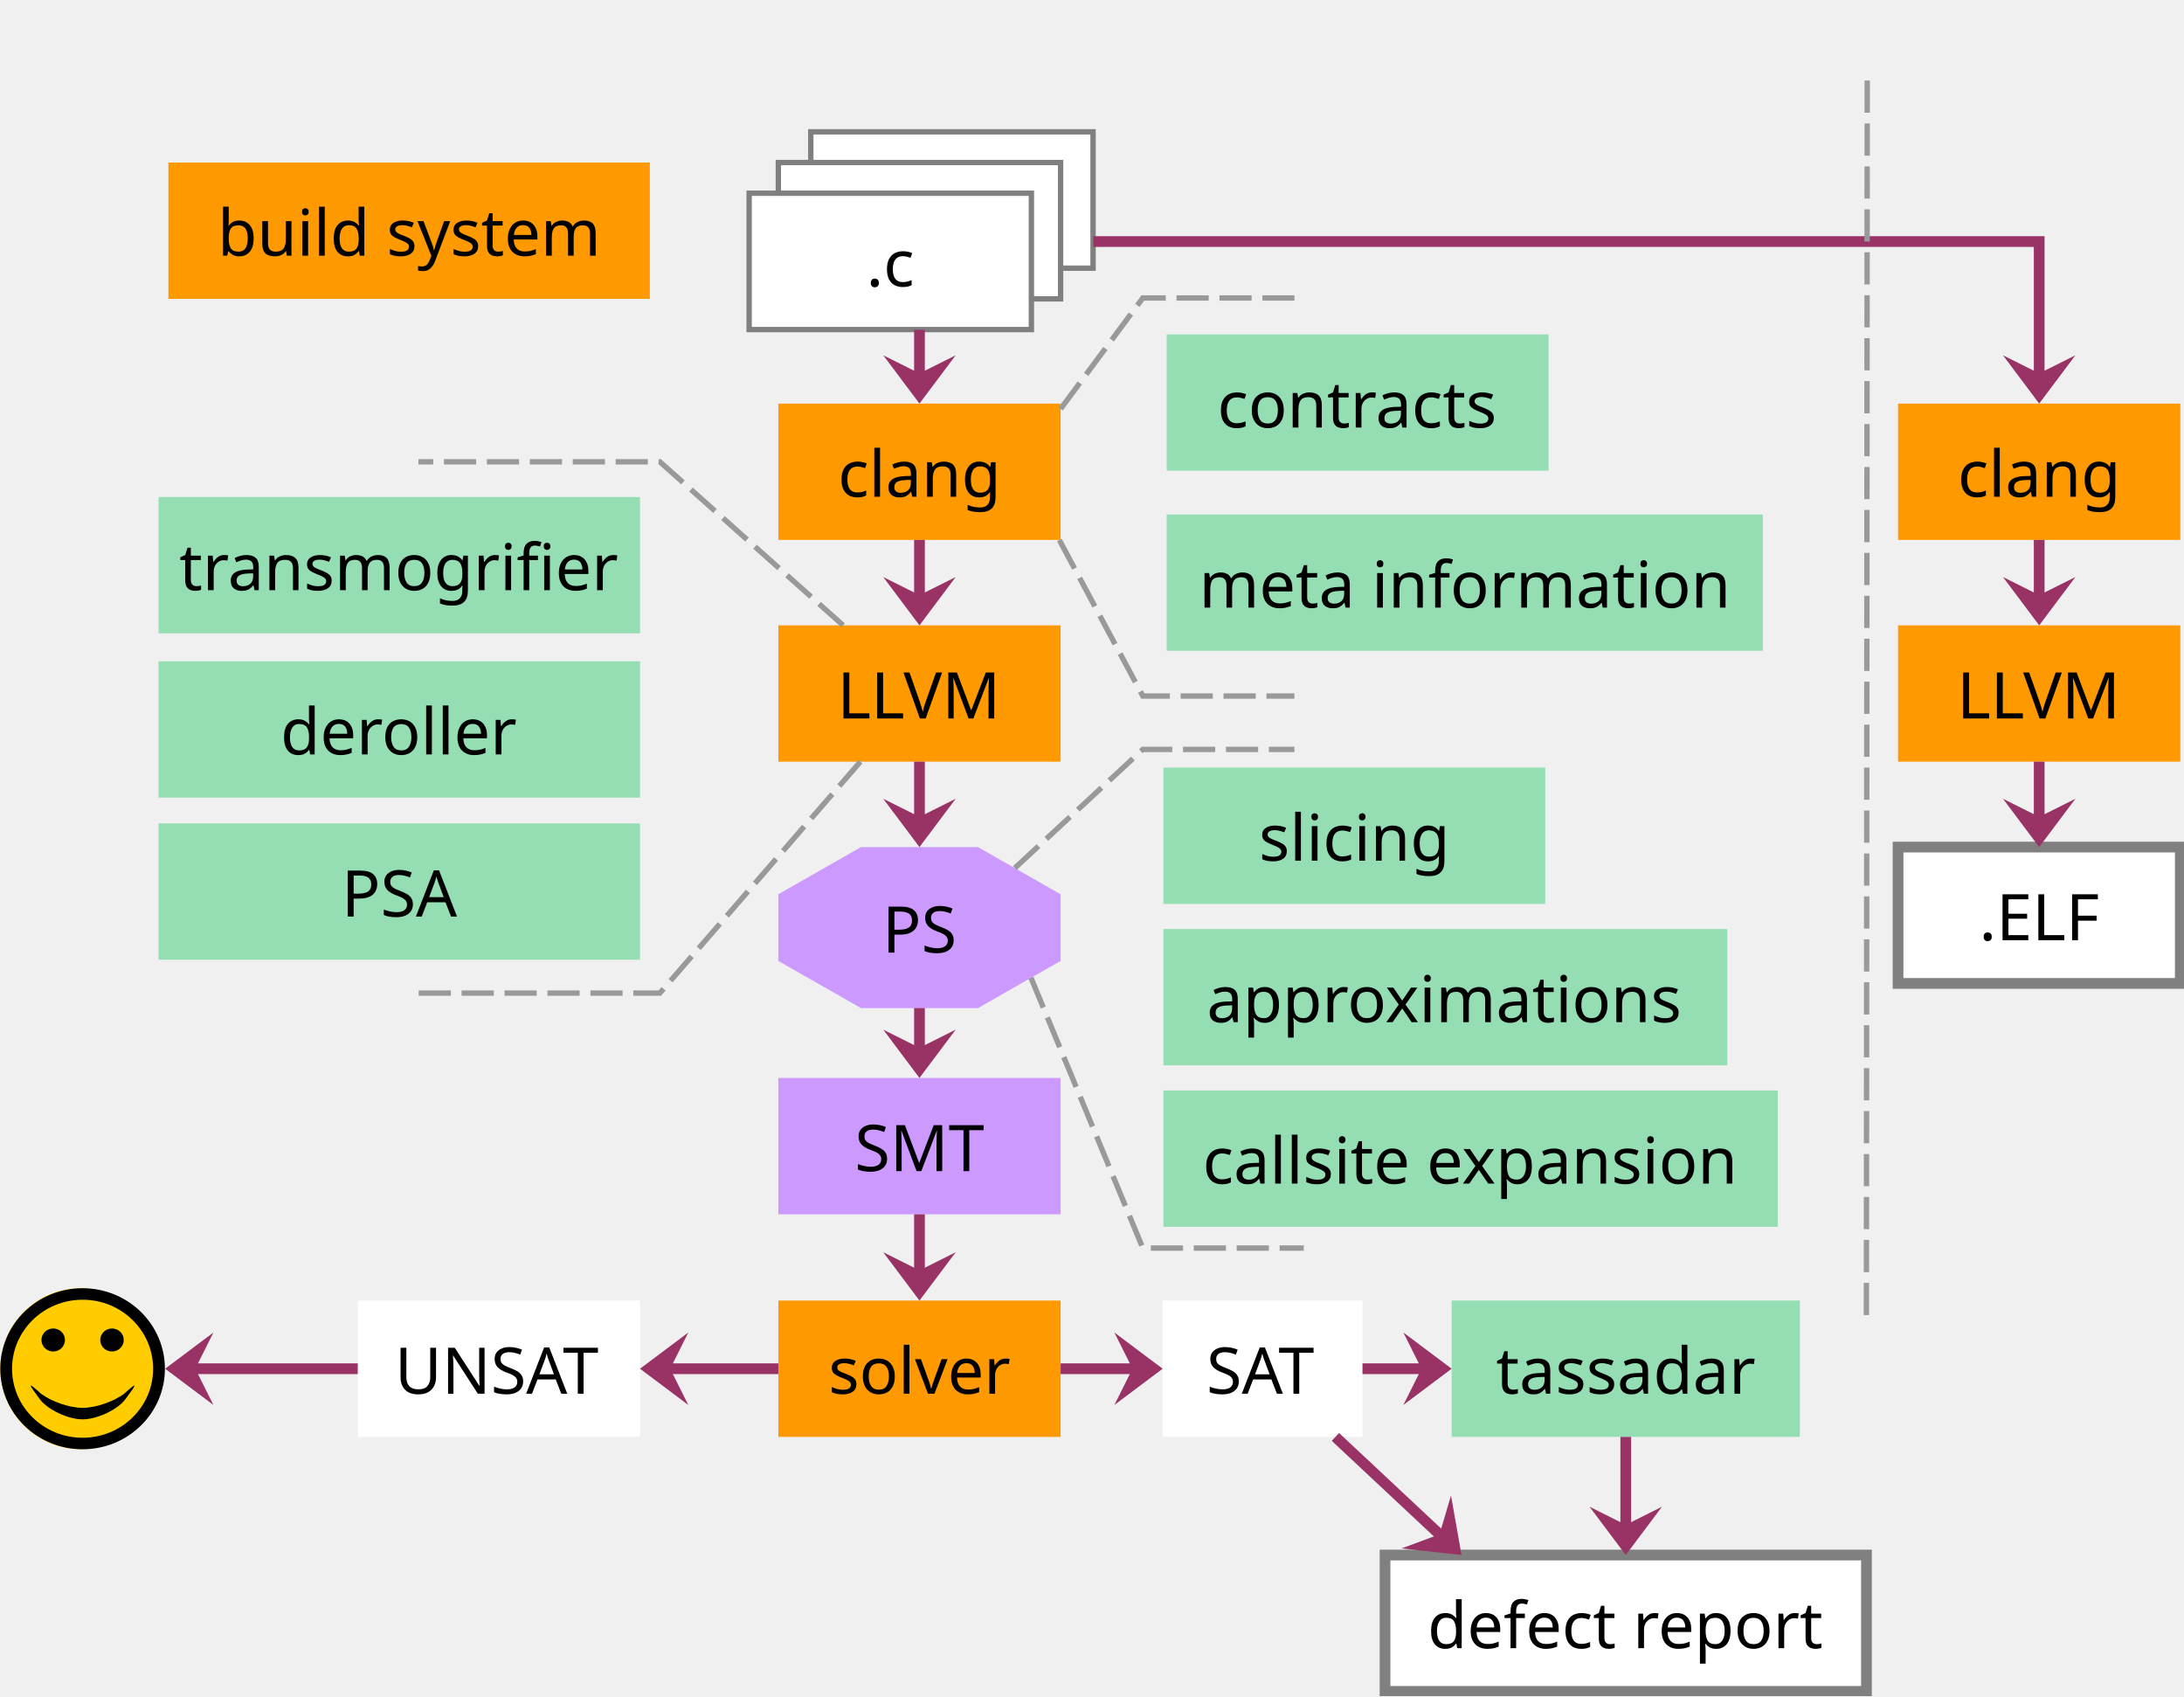
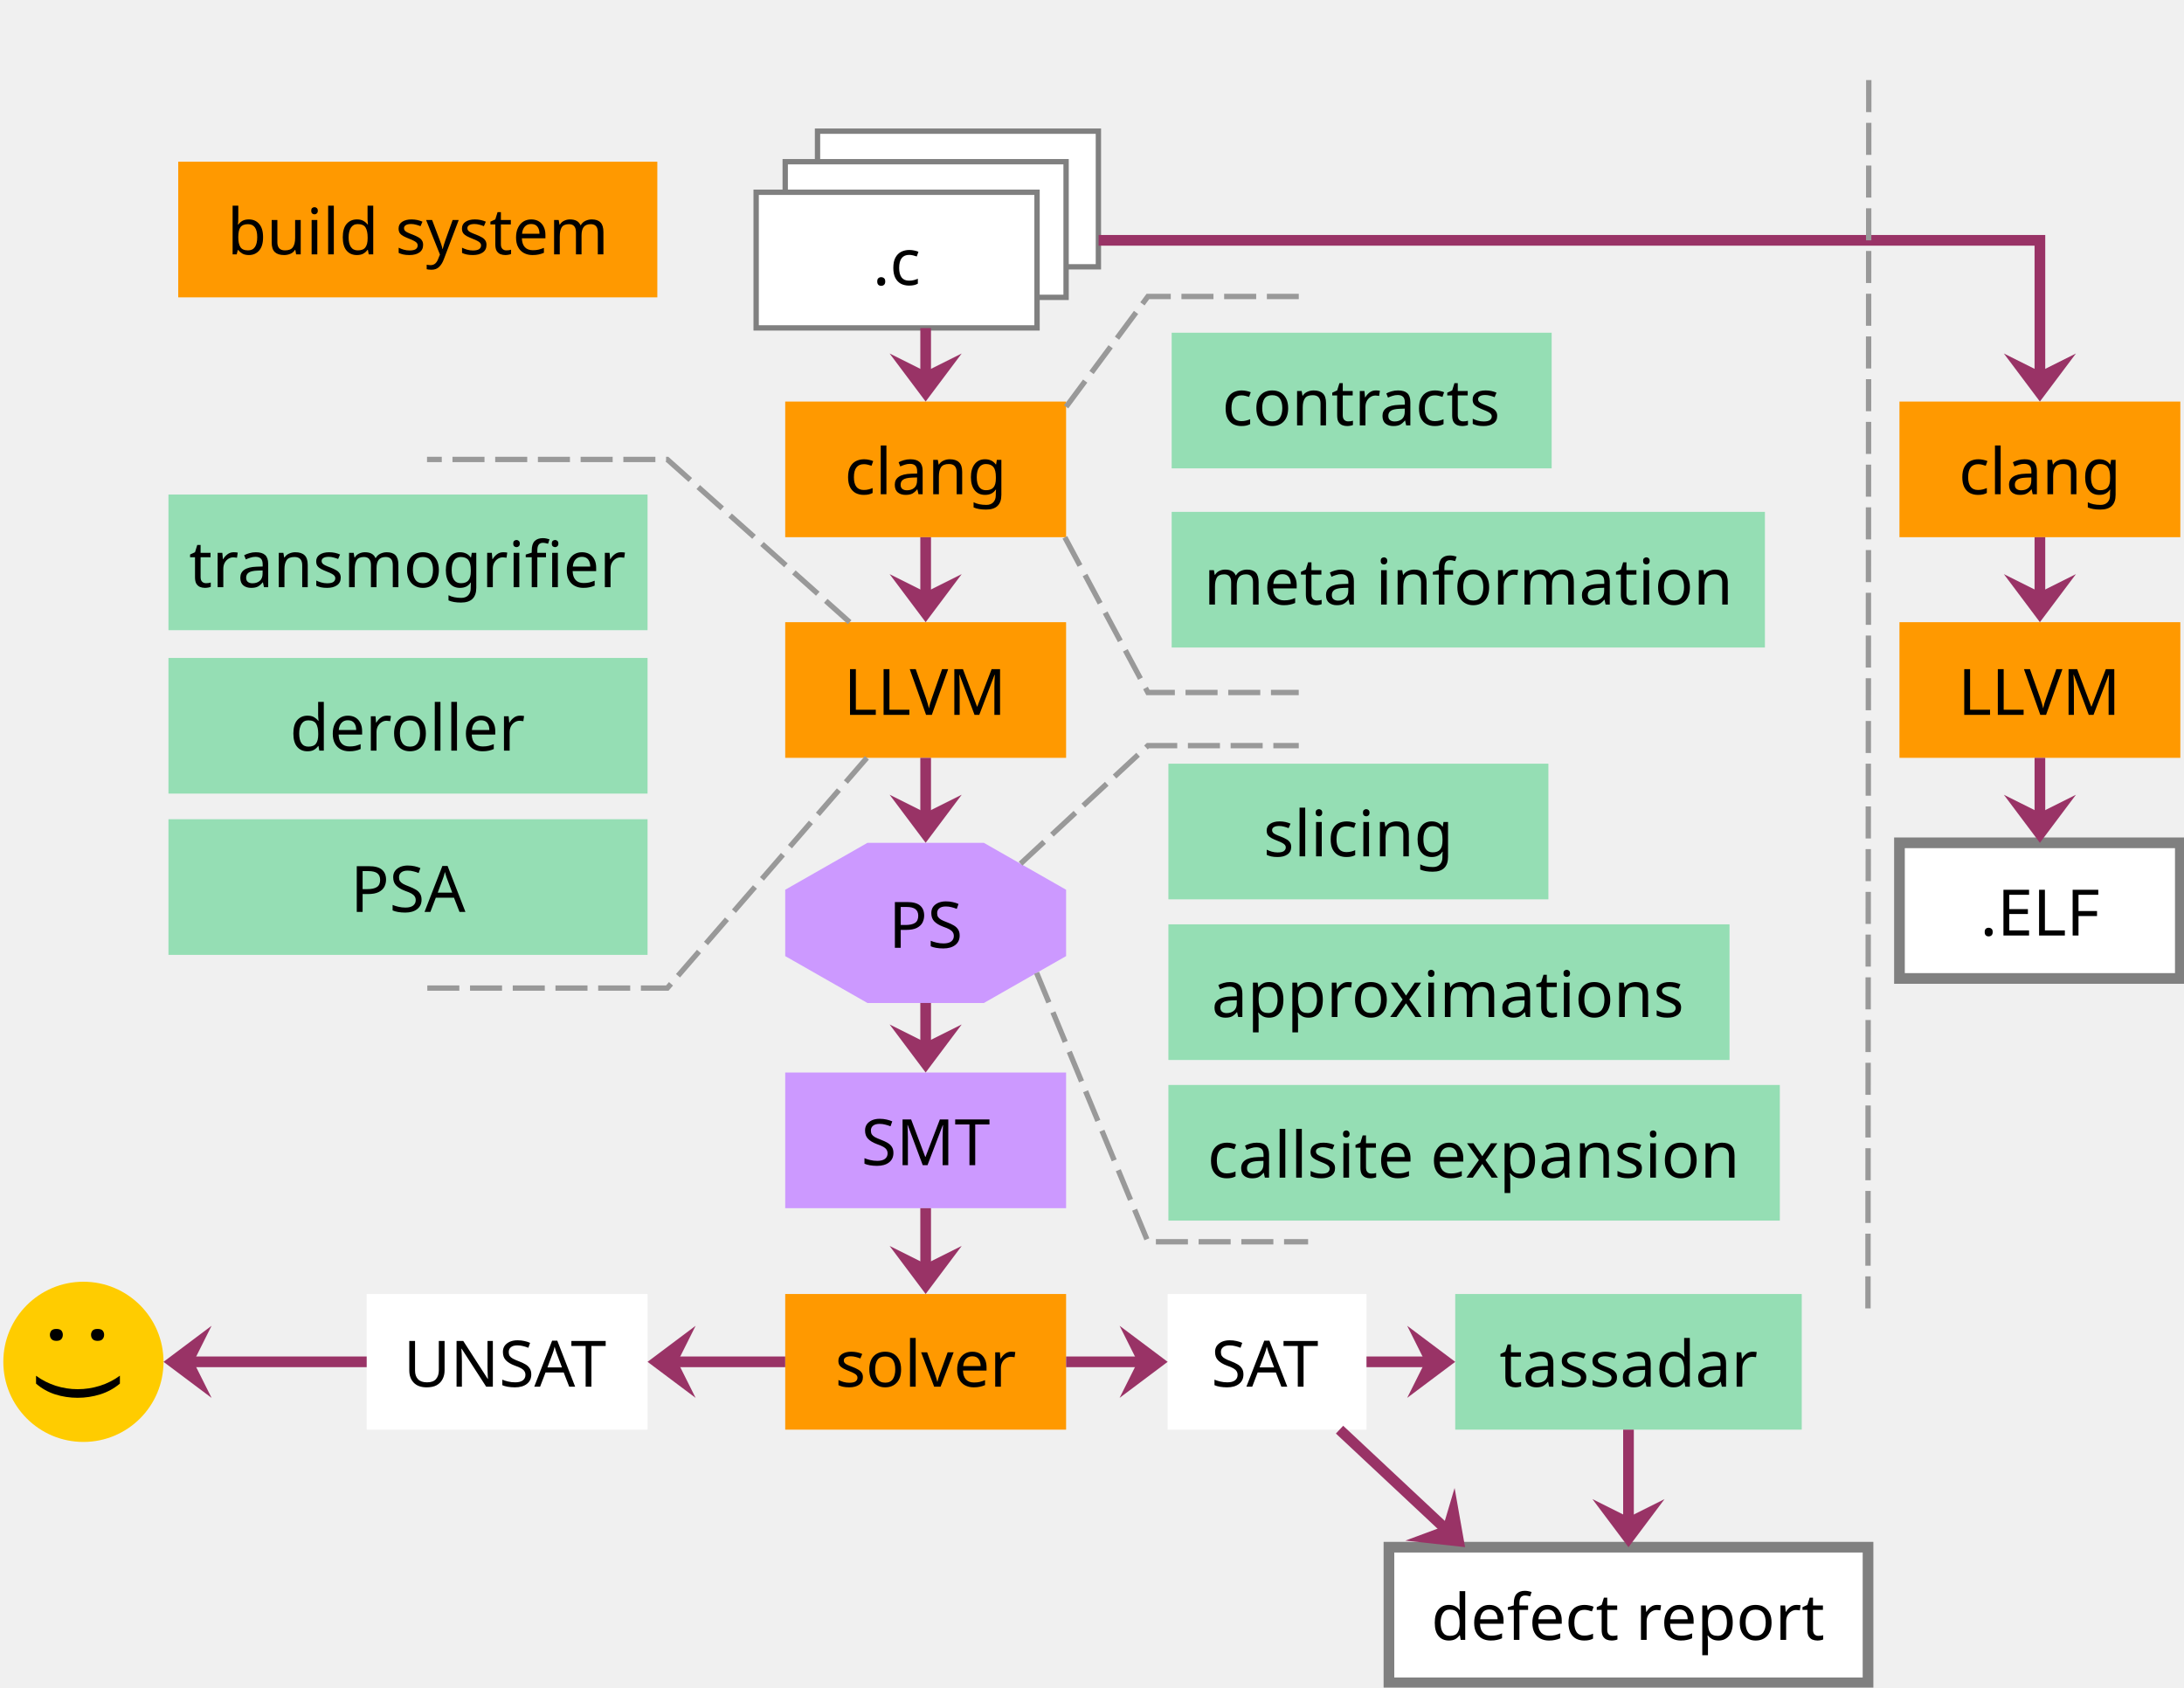
- <svg xmlns="http://www.w3.org/2000/svg" fill-opacity="1" color-rendering="auto" color-interpolation="auto" text-rendering="auto" stroke="black" stroke-linecap="square" width="407" stroke-miterlimit="10" shape-rendering="auto" stroke-opacity="1" fill="black" stroke-dasharray="none" font-weight="normal" stroke-width="1" height="316" font-family="'Dialog'" font-style="normal" stroke-linejoin="miter" font-size="12px" stroke-dashoffset="0" image-rendering="auto">
+ <svg xmlns="http://www.w3.org/2000/svg" fill-opacity="1" color-rendering="auto" color-interpolation="auto" text-rendering="auto" stroke="black" stroke-linecap="square" width="409" stroke-miterlimit="10" shape-rendering="auto" stroke-opacity="1" fill="black" stroke-dasharray="none" font-weight="normal" stroke-width="1" height="316" font-family="'Dialog'" font-style="normal" stroke-linejoin="miter" font-size="12px" stroke-dashoffset="0" image-rendering="auto">
  <defs id="genericDefs" />
  <g>
    <defs id="defs1">
      <clipPath clipPathUnits="userSpaceOnUse" id="clipPath1">
-         <path d="M0 0 L407 0 L407 316 L0 316 L0 0 Z" />
+         <path d="M0 0 L409 0 L409 316 L0 316 L0 0 Z" />
      </clipPath>
      <clipPath clipPathUnits="userSpaceOnUse" id="clipPath2">
-         <path d="M527 165 L934 165 L934 481 L527 481 L527 165 Z" />
+         <path d="M525 165 L934 165 L934 481 L525 481 L525 165 Z" />
      </clipPath>
      <clipPath clipPathUnits="userSpaceOnUse" id="clipPath3">
-         <path d="M4.746 -1115 L1861.982 -1115 L1861.982 359.667 L4.746 359.667 L4.746 -1115 Z" />
+         <path d="M-245.543 28.415 L-245.543 -380.585 L70.457 -380.585 L70.457 28.415 L-245.543 28.415 Z" />
      </clipPath>
    </defs>
-     <g fill="rgb(255,204,0)" text-rendering="geometricPrecision" shape-rendering="geometricPrecision" transform="matrix(1,0,0,1,-527,-165)" stroke="rgb(255,204,0)">
-       <circle r="15" clip-path="url(#clipPath2)" cx="542.056" cy="420" stroke="none" />
-     </g>
-     <g fill="rgb(255,153,0)" text-rendering="geometricPrecision" shape-rendering="geometricPrecision" transform="matrix(1,0,0,1,-527,-165)" stroke="rgb(255,153,0)">
+     <g fill="rgb(255,204,0)" text-rendering="geometricPrecision" shape-rendering="geometricPrecision" transform="matrix(1,0,0,1,-525,-165)" stroke="rgb(255,204,0)">
+       <circle r="15" clip-path="url(#clipPath2)" cx="540.621" cy="420" stroke="none" />
+     </g>
+     <g font-size="18px" stroke-linecap="butt" transform="matrix(0,1,-1,0,28.4147,245.5431)" text-rendering="geometricPrecision" font-family="'Fira Sans'" shape-rendering="geometricPrecision" stroke-miterlimit="1.45">
+       <text x="2" xml:space="preserve" y="18.821" clip-path="url(#clipPath3)" stroke="none">: )</text>
+     </g>
+     <g fill="rgb(255,153,0)" text-rendering="geometricPrecision" shape-rendering="geometricPrecision" transform="matrix(1,0,0,1,-525,-165)" stroke="rgb(255,153,0)">
      <rect x="672.048" width="52.6" height="25.4" y="240.19" clip-path="url(#clipPath2)" stroke="none" />
    </g>
-     <g text-rendering="geometricPrecision" stroke-miterlimit="1.45" shape-rendering="geometricPrecision" font-family="sans-serif" transform="matrix(1,0,0,1,-527,-165)" stroke-linecap="butt">
+     <g text-rendering="geometricPrecision" stroke-miterlimit="1.45" shape-rendering="geometricPrecision" font-family="sans-serif" transform="matrix(1,0,0,1,-525,-165)" stroke-linecap="butt">
      <text x="683.164" xml:space="preserve" y="257.544" clip-path="url(#clipPath2)" stroke="none">clang</text>
    </g>
-     <g fill="white" text-rendering="geometricPrecision" shape-rendering="geometricPrecision" transform="matrix(1,0,0,1,-527,-165)" stroke="white">
+     <g fill="white" text-rendering="geometricPrecision" shape-rendering="geometricPrecision" transform="matrix(1,0,0,1,-525,-165)" stroke="white">
      <rect x="678.097" width="52.6" height="25.4" y="189.56" clip-path="url(#clipPath2)" stroke="none" />
    </g>
-     <g stroke-linecap="butt" transform="matrix(1,0,0,1,-527,-165)" fill="gray" text-rendering="geometricPrecision" shape-rendering="geometricPrecision" stroke="gray" stroke-miterlimit="1.45">
+     <g stroke-linecap="butt" transform="matrix(1,0,0,1,-525,-165)" fill="gray" text-rendering="geometricPrecision" shape-rendering="geometricPrecision" stroke="gray" stroke-miterlimit="1.45">
      <rect fill="none" x="678.097" width="52.6" height="25.4" y="189.56" clip-path="url(#clipPath2)" />
    </g>
-     <g fill="white" text-rendering="geometricPrecision" shape-rendering="geometricPrecision" transform="matrix(1,0,0,1,-527,-165)" stroke="white">
+     <g fill="white" text-rendering="geometricPrecision" shape-rendering="geometricPrecision" transform="matrix(1,0,0,1,-525,-165)" stroke="white">
      <rect x="672.048" width="52.6" height="25.4" y="195.28" clip-path="url(#clipPath2)" stroke="none" />
    </g>
-     <g stroke-linecap="butt" transform="matrix(1,0,0,1,-527,-165)" fill="gray" text-rendering="geometricPrecision" shape-rendering="geometricPrecision" stroke="gray" stroke-miterlimit="1.45">
+     <g stroke-linecap="butt" transform="matrix(1,0,0,1,-525,-165)" fill="gray" text-rendering="geometricPrecision" shape-rendering="geometricPrecision" stroke="gray" stroke-miterlimit="1.45">
      <rect fill="none" x="672.048" width="52.6" height="25.4" y="195.28" clip-path="url(#clipPath2)" />
    </g>
-     <g fill="white" text-rendering="geometricPrecision" shape-rendering="geometricPrecision" transform="matrix(1,0,0,1,-527,-165)" stroke="white">
+     <g fill="white" text-rendering="geometricPrecision" shape-rendering="geometricPrecision" transform="matrix(1,0,0,1,-525,-165)" stroke="white">
      <rect x="666.606" width="52.6" height="25.4" y="201" clip-path="url(#clipPath2)" stroke="none" />
      <rect x="686.421" width="12.971" height="20.335" y="203.532" clip-path="url(#clipPath2)" stroke="none" />
    </g>
-     <g text-rendering="geometricPrecision" stroke-miterlimit="1.45" shape-rendering="geometricPrecision" font-family="sans-serif" transform="matrix(1,0,0,1,-527,-165)" stroke-linecap="butt">
+     <g text-rendering="geometricPrecision" stroke-miterlimit="1.45" shape-rendering="geometricPrecision" font-family="sans-serif" transform="matrix(1,0,0,1,-525,-165)" stroke-linecap="butt">
      <text x="688.421" xml:space="preserve" y="218.353" clip-path="url(#clipPath2)" stroke="none">.c</text>
      <rect x="666.606" y="201" clip-path="url(#clipPath2)" fill="none" width="52.6" height="25.4" stroke="gray" />
    </g>
-     <g fill="rgb(255,153,0)" text-rendering="geometricPrecision" shape-rendering="geometricPrecision" transform="matrix(1,0,0,1,-527,-165)" stroke="rgb(255,153,0)">
+     <g fill="rgb(255,153,0)" text-rendering="geometricPrecision" shape-rendering="geometricPrecision" transform="matrix(1,0,0,1,-525,-165)" stroke="rgb(255,153,0)">
      <rect x="672.048" width="52.6" height="25.4" y="281.503" clip-path="url(#clipPath2)" stroke="none" />
    </g>
-     <g text-rendering="geometricPrecision" stroke-miterlimit="1.45" shape-rendering="geometricPrecision" font-family="sans-serif" transform="matrix(1,0,0,1,-527,-165)" stroke-linecap="butt">
+     <g text-rendering="geometricPrecision" stroke-miterlimit="1.45" shape-rendering="geometricPrecision" font-family="sans-serif" transform="matrix(1,0,0,1,-525,-165)" stroke-linecap="butt">
      <text x="683.026" xml:space="preserve" y="298.856" clip-path="url(#clipPath2)" stroke="none">LLVM</text>
    </g>
-     <g fill="rgb(204,153,255)" text-rendering="geometricPrecision" shape-rendering="geometricPrecision" transform="matrix(1,0,0,1,-527,-165)" stroke="rgb(204,153,255)">
+     <g fill="rgb(204,153,255)" text-rendering="geometricPrecision" shape-rendering="geometricPrecision" transform="matrix(1,0,0,1,-525,-165)" stroke="rgb(204,153,255)">
      <rect x="672.048" width="52.6" height="25.4" y="365.828" clip-path="url(#clipPath2)" stroke="none" />
    </g>
-     <g text-rendering="geometricPrecision" stroke-miterlimit="1.45" shape-rendering="geometricPrecision" font-family="sans-serif" transform="matrix(1,0,0,1,-527,-165)" stroke-linecap="butt">
+     <g text-rendering="geometricPrecision" stroke-miterlimit="1.45" shape-rendering="geometricPrecision" font-family="sans-serif" transform="matrix(1,0,0,1,-525,-165)" stroke-linecap="butt">
      <text x="686.283" xml:space="preserve" y="383.181" clip-path="url(#clipPath2)" stroke="none">SMT</text>
    </g>
-     <g fill="rgb(255,153,0)" text-rendering="geometricPrecision" shape-rendering="geometricPrecision" transform="matrix(1,0,0,1,-527,-165)" stroke="rgb(255,153,0)">
+     <g fill="rgb(255,153,0)" text-rendering="geometricPrecision" shape-rendering="geometricPrecision" transform="matrix(1,0,0,1,-525,-165)" stroke="rgb(255,153,0)">
      <rect x="672.048" width="52.6" height="25.4" y="407.3" clip-path="url(#clipPath2)" stroke="none" />
    </g>
-     <g text-rendering="geometricPrecision" stroke-miterlimit="1.45" shape-rendering="geometricPrecision" font-family="sans-serif" transform="matrix(1,0,0,1,-527,-165)" stroke-linecap="butt">
+     <g text-rendering="geometricPrecision" stroke-miterlimit="1.45" shape-rendering="geometricPrecision" font-family="sans-serif" transform="matrix(1,0,0,1,-525,-165)" stroke-linecap="butt">
      <text x="681.395" xml:space="preserve" y="424.653" clip-path="url(#clipPath2)" stroke="none">solver</text>
    </g>
-     <g fill="rgb(204,153,255)" text-rendering="geometricPrecision" shape-rendering="geometricPrecision" transform="matrix(1,0,0,1,-527,-165)" stroke="rgb(204,153,255)">
+     <g fill="rgb(204,153,255)" text-rendering="geometricPrecision" shape-rendering="geometricPrecision" transform="matrix(1,0,0,1,-525,-165)" stroke="rgb(204,153,255)">
      <path d="M672.048 331.602 L687.454 322.815 L709.242 322.815 L724.648 331.602 L724.648 344.028 L709.242 352.815 L687.454 352.815 L672.048 344.028 Z" fill-rule="evenodd" clip-path="url(#clipPath2)" stroke="none" />
    </g>
-     <g text-rendering="geometricPrecision" stroke-miterlimit="1.45" shape-rendering="geometricPrecision" font-family="sans-serif" transform="matrix(1,0,0,1,-527,-165)" stroke-linecap="butt">
+     <g text-rendering="geometricPrecision" stroke-miterlimit="1.45" shape-rendering="geometricPrecision" font-family="sans-serif" transform="matrix(1,0,0,1,-525,-165)" stroke-linecap="butt">
      <text x="691.428" xml:space="preserve" y="342.469" clip-path="url(#clipPath2)" stroke="none">PS</text>
    </g>
-     <g fill="rgb(255,153,0)" text-rendering="geometricPrecision" shape-rendering="geometricPrecision" transform="matrix(1,0,0,1,-527,-165)" stroke="rgb(255,153,0)">
+     <g fill="rgb(255,153,0)" text-rendering="geometricPrecision" shape-rendering="geometricPrecision" transform="matrix(1,0,0,1,-525,-165)" stroke="rgb(255,153,0)">
      <rect x="880.714" width="52.6" height="25.4" y="240.19" clip-path="url(#clipPath2)" stroke="none" />
    </g>
-     <g text-rendering="geometricPrecision" stroke-miterlimit="1.45" shape-rendering="geometricPrecision" font-family="sans-serif" transform="matrix(1,0,0,1,-527,-165)" stroke-linecap="butt">
+     <g text-rendering="geometricPrecision" stroke-miterlimit="1.45" shape-rendering="geometricPrecision" font-family="sans-serif" transform="matrix(1,0,0,1,-525,-165)" stroke-linecap="butt">
      <text x="891.83" xml:space="preserve" y="257.544" clip-path="url(#clipPath2)" stroke="none">clang</text>
    </g>
-     <g fill="rgb(255,153,0)" text-rendering="geometricPrecision" shape-rendering="geometricPrecision" transform="matrix(1,0,0,1,-527,-165)" stroke="rgb(255,153,0)">
+     <g fill="rgb(255,153,0)" text-rendering="geometricPrecision" shape-rendering="geometricPrecision" transform="matrix(1,0,0,1,-525,-165)" stroke="rgb(255,153,0)">
      <rect x="880.714" width="52.6" height="25.4" y="281.503" clip-path="url(#clipPath2)" stroke="none" />
    </g>
-     <g text-rendering="geometricPrecision" stroke-miterlimit="1.45" shape-rendering="geometricPrecision" font-family="sans-serif" transform="matrix(1,0,0,1,-527,-165)" stroke-linecap="butt">
+     <g text-rendering="geometricPrecision" stroke-miterlimit="1.45" shape-rendering="geometricPrecision" font-family="sans-serif" transform="matrix(1,0,0,1,-525,-165)" stroke-linecap="butt">
      <text x="891.692" xml:space="preserve" y="298.856" clip-path="url(#clipPath2)" stroke="none">LLVM</text>
    </g>
-     <g fill="white" text-rendering="geometricPrecision" shape-rendering="geometricPrecision" transform="matrix(1,0,0,1,-527,-165)" stroke="white">
+     <g fill="white" text-rendering="geometricPrecision" shape-rendering="geometricPrecision" transform="matrix(1,0,0,1,-525,-165)" stroke="white">
      <rect x="880.714" width="52.6" height="25.4" y="322.815" clip-path="url(#clipPath2)" stroke="none" />
    </g>
-     <g text-rendering="geometricPrecision" stroke-miterlimit="1.45" shape-rendering="geometricPrecision" font-family="sans-serif" transform="matrix(1,0,0,1,-527,-165)" stroke-linecap="butt">
+     <g text-rendering="geometricPrecision" stroke-miterlimit="1.45" shape-rendering="geometricPrecision" font-family="sans-serif" transform="matrix(1,0,0,1,-525,-165)" stroke-linecap="butt">
      <text x="895.818" xml:space="preserve" y="340.169" clip-path="url(#clipPath2)" stroke="none">.ELF</text>
    </g>
-     <g stroke-linecap="butt" transform="matrix(1,0,0,1,-527,-165)" fill="gray" text-rendering="geometricPrecision" shape-rendering="geometricPrecision" stroke="gray" stroke-width="2" stroke-miterlimit="1.45">
+     <g stroke-linecap="butt" transform="matrix(1,0,0,1,-525,-165)" fill="gray" text-rendering="geometricPrecision" shape-rendering="geometricPrecision" stroke="gray" stroke-width="2" stroke-miterlimit="1.45">
      <rect fill="none" x="880.714" width="52.6" height="25.4" y="322.815" clip-path="url(#clipPath2)" />
    </g>
-     <g fill="rgb(255,153,0)" text-rendering="geometricPrecision" shape-rendering="geometricPrecision" transform="matrix(1,0,0,1,-527,-165)" stroke="rgb(255,153,0)">
+     <g fill="rgb(255,153,0)" text-rendering="geometricPrecision" shape-rendering="geometricPrecision" transform="matrix(1,0,0,1,-525,-165)" stroke="rgb(255,153,0)">
      <rect x="558.377" width="89.72" height="25.4" y="195.28" clip-path="url(#clipPath2)" stroke="none" />
    </g>
-     <g text-rendering="geometricPrecision" stroke-miterlimit="1.45" shape-rendering="geometricPrecision" font-family="sans-serif" transform="matrix(1,0,0,1,-527,-165)" stroke-linecap="butt">
+     <g text-rendering="geometricPrecision" stroke-miterlimit="1.45" shape-rendering="geometricPrecision" font-family="sans-serif" transform="matrix(1,0,0,1,-525,-165)" stroke-linecap="butt">
      <text x="567.545" xml:space="preserve" y="212.633" clip-path="url(#clipPath2)" stroke="none">build system</text>
    </g>
-     <g text-rendering="geometricPrecision" shape-rendering="geometricPrecision" transform="matrix(0.2191,0,0,0.2143,-1.0401,238.9286)">
-       <g clip-path="url(#clipPath3)">
-         <svg opacity="1" writing-mode="lr-tb" stop-color="rgb(0, 0, 0)" shape-rendering="auto" glyph-orientation-horizontal="0deg" color-profile="auto" lighting-color="rgb(255, 255, 255)" color="rgb(0, 0, 0)" font-weight="400" alignment-baseline="auto" font-style="normal" color-interpolation-filters="linearrgb" text-anchor="start" stroke-linecap="butt" color-interpolation="srgb" font-variant="normal" word-spacing="normal" fill-opacity="1" text-rendering="auto" clip-path="none" text-decoration="none" letter-spacing="normal" glyph-orientation-vertical="auto" display="inline" font-size-adjust="none" fill="rgb(0, 0, 0)" overflow="visible" font-stretch="normal" stroke-dasharray="none" id="svg1.Smil-ee" stroke-miterlimit="4" stop-opacity="1" color-rendering="auto" font-size="12" mask="none" direction="ltr" baseline-shift="baseline" pointer-events="visiblepainted" enable-background="accumulate" fill-rule="nonzero" image-rendering="auto" stroke-dashoffset="0" width="150" marker-end="none" clip="auto" cursor="auto" stroke="none" filter="none" visibility="visible" kerning="auto" stroke-width="1" font-family="&quot;Arial&quot;,&quot;Helvetica&quot;,sans-serif" flood-opacity="1" clip-rule="nonzero" src="none" height="150" unicode-bidi="normal" stroke-linejoin="miter" stroke-opacity="1" flood-color="rgb(0, 0, 0)" dominant-baseline="auto" marker-start="none" marker-mid="none">
-           <circle fill-opacity="0" fill="#000000" r="65" cx="75" cy="75" stroke="#000000" stroke-width="10" />
-           <circle fill="#000000" r="10" cx="50" cy="50" />
-           <circle fill="#000000" r="10" cx="100" cy="50" />
-           <path d="M39 102 c-11 -15 -11 -16 1 -5 8 6 23 12 35 12 12 0 27 -6 35 -12 12 -11 12 -10 1 5 -7 9 -24 17 -36 17 -12 0 -29 -8 -36 -17z" />
-         </svg>
-       </g>
-     </g>
-     <g fill="white" text-rendering="geometricPrecision" shape-rendering="geometricPrecision" transform="matrix(1,0,0,1,-527,-165)" stroke="white">
+     <g fill="white" text-rendering="geometricPrecision" shape-rendering="geometricPrecision" transform="matrix(1,0,0,1,-525,-165)" stroke="white">
      <rect x="593.668" width="52.6" height="25.4" y="407.3" clip-path="url(#clipPath2)" stroke="none" />
    </g>
-     <g text-rendering="geometricPrecision" stroke-miterlimit="1.45" shape-rendering="geometricPrecision" font-family="sans-serif" transform="matrix(1,0,0,1,-527,-165)" stroke-linecap="butt">
+     <g text-rendering="geometricPrecision" stroke-miterlimit="1.45" shape-rendering="geometricPrecision" font-family="sans-serif" transform="matrix(1,0,0,1,-525,-165)" stroke-linecap="butt">
      <text x="600.569" xml:space="preserve" y="424.653" clip-path="url(#clipPath2)" stroke="none">UNSAT</text>
    </g>
-     <g fill="white" text-rendering="geometricPrecision" shape-rendering="geometricPrecision" transform="matrix(1,0,0,1,-527,-165)" stroke="white">
+     <g fill="white" text-rendering="geometricPrecision" shape-rendering="geometricPrecision" transform="matrix(1,0,0,1,-525,-165)" stroke="white">
      <rect x="743.668" width="37.24" height="25.4" y="407.3" clip-path="url(#clipPath2)" stroke="none" />
    </g>
-     <g text-rendering="geometricPrecision" stroke-miterlimit="1.45" shape-rendering="geometricPrecision" font-family="sans-serif" transform="matrix(1,0,0,1,-527,-165)" stroke-linecap="butt">
+     <g text-rendering="geometricPrecision" stroke-miterlimit="1.45" shape-rendering="geometricPrecision" font-family="sans-serif" transform="matrix(1,0,0,1,-525,-165)" stroke-linecap="butt">
      <text x="751.83" xml:space="preserve" y="424.653" clip-path="url(#clipPath2)" stroke="none">SAT</text>
    </g>
-     <g fill="rgb(149,222,180)" text-rendering="geometricPrecision" shape-rendering="geometricPrecision" transform="matrix(1,0,0,1,-527,-165)" stroke="rgb(149,222,180)">
+     <g fill="rgb(149,222,180)" text-rendering="geometricPrecision" shape-rendering="geometricPrecision" transform="matrix(1,0,0,1,-525,-165)" stroke="rgb(149,222,180)">
      <rect x="797.524" width="64.888" height="25.4" y="407.3" clip-path="url(#clipPath2)" stroke="none" />
    </g>
-     <g text-rendering="geometricPrecision" stroke-miterlimit="1.45" shape-rendering="geometricPrecision" font-family="sans-serif" transform="matrix(1,0,0,1,-527,-165)" stroke-linecap="butt">
+     <g text-rendering="geometricPrecision" stroke-miterlimit="1.45" shape-rendering="geometricPrecision" font-family="sans-serif" transform="matrix(1,0,0,1,-525,-165)" stroke-linecap="butt">
      <text x="805.801" xml:space="preserve" y="424.653" clip-path="url(#clipPath2)" stroke="none">tassadar</text>
    </g>
-     <g fill="white" text-rendering="geometricPrecision" shape-rendering="geometricPrecision" transform="matrix(1,0,0,1,-527,-165)" stroke="white">
+     <g fill="white" text-rendering="geometricPrecision" shape-rendering="geometricPrecision" transform="matrix(1,0,0,1,-525,-165)" stroke="white">
      <rect x="785.108" width="89.72" height="25.4" y="454.708" clip-path="url(#clipPath2)" stroke="none" />
    </g>
-     <g text-rendering="geometricPrecision" stroke-miterlimit="1.45" shape-rendering="geometricPrecision" font-family="sans-serif" transform="matrix(1,0,0,1,-527,-165)" stroke-linecap="butt">
+     <g text-rendering="geometricPrecision" stroke-miterlimit="1.45" shape-rendering="geometricPrecision" font-family="sans-serif" transform="matrix(1,0,0,1,-525,-165)" stroke-linecap="butt">
      <text x="793.034" xml:space="preserve" y="472.061" clip-path="url(#clipPath2)" stroke="none">defect report</text>
    </g>
-     <g stroke-linecap="butt" transform="matrix(1,0,0,1,-527,-165)" fill="gray" text-rendering="geometricPrecision" shape-rendering="geometricPrecision" stroke="gray" stroke-width="2" stroke-miterlimit="1.45">
+     <g stroke-linecap="butt" transform="matrix(1,0,0,1,-525,-165)" fill="gray" text-rendering="geometricPrecision" shape-rendering="geometricPrecision" stroke="gray" stroke-width="2" stroke-miterlimit="1.45">
      <rect fill="none" x="785.108" width="89.72" height="25.4" y="454.708" clip-path="url(#clipPath2)" />
    </g>
-     <g fill="rgb(149,222,180)" text-rendering="geometricPrecision" shape-rendering="geometricPrecision" transform="matrix(1,0,0,1,-527,-165)" stroke="rgb(149,222,180)">
+     <g fill="rgb(149,222,180)" text-rendering="geometricPrecision" shape-rendering="geometricPrecision" transform="matrix(1,0,0,1,-525,-165)" stroke="rgb(149,222,180)">
      <rect x="744.42" width="71.16" height="25.4" y="227.3" clip-path="url(#clipPath2)" stroke="none" />
    </g>
-     <g text-rendering="geometricPrecision" stroke-miterlimit="1.45" shape-rendering="geometricPrecision" font-family="sans-serif" transform="matrix(1,0,0,1,-527,-165)" stroke-linecap="butt">
+     <g text-rendering="geometricPrecision" stroke-miterlimit="1.45" shape-rendering="geometricPrecision" font-family="sans-serif" transform="matrix(1,0,0,1,-525,-165)" stroke-linecap="butt">
      <text x="753.866" xml:space="preserve" y="244.653" clip-path="url(#clipPath2)" stroke="none">contracts</text>
    </g>
-     <g fill="rgb(149,222,180)" text-rendering="geometricPrecision" shape-rendering="geometricPrecision" transform="matrix(1,0,0,1,-527,-165)" stroke="rgb(149,222,180)">
+     <g fill="rgb(149,222,180)" text-rendering="geometricPrecision" shape-rendering="geometricPrecision" transform="matrix(1,0,0,1,-525,-165)" stroke="rgb(149,222,180)">
      <rect x="744.42" width="111.096" height="25.4" y="260.847" clip-path="url(#clipPath2)" stroke="none" />
    </g>
-     <g text-rendering="geometricPrecision" stroke-miterlimit="1.45" shape-rendering="geometricPrecision" font-family="sans-serif" transform="matrix(1,0,0,1,-527,-165)" stroke-linecap="butt">
+     <g text-rendering="geometricPrecision" stroke-miterlimit="1.45" shape-rendering="geometricPrecision" font-family="sans-serif" transform="matrix(1,0,0,1,-525,-165)" stroke-linecap="butt">
      <text x="750.453" xml:space="preserve" y="278.2" clip-path="url(#clipPath2)" stroke="none">meta information</text>
    </g>
-     <g fill="rgb(149,222,180)" text-rendering="geometricPrecision" shape-rendering="geometricPrecision" transform="matrix(1,0,0,1,-527,-165)" stroke="rgb(149,222,180)">
+     <g fill="rgb(149,222,180)" text-rendering="geometricPrecision" shape-rendering="geometricPrecision" transform="matrix(1,0,0,1,-525,-165)" stroke="rgb(149,222,180)">
      <rect x="743.808" width="71.16" height="25.4" y="308" clip-path="url(#clipPath2)" stroke="none" />
    </g>
-     <g text-rendering="geometricPrecision" stroke-miterlimit="1.45" shape-rendering="geometricPrecision" font-family="sans-serif" transform="matrix(1,0,0,1,-527,-165)" stroke-linecap="butt">
+     <g text-rendering="geometricPrecision" stroke-miterlimit="1.45" shape-rendering="geometricPrecision" font-family="sans-serif" transform="matrix(1,0,0,1,-525,-165)" stroke-linecap="butt">
      <text x="761.602" xml:space="preserve" y="325.353" clip-path="url(#clipPath2)" stroke="none">slicing</text>
    </g>
-     <g fill="rgb(149,222,180)" text-rendering="geometricPrecision" shape-rendering="geometricPrecision" transform="matrix(1,0,0,1,-527,-165)" stroke="rgb(149,222,180)">
+     <g fill="rgb(149,222,180)" text-rendering="geometricPrecision" shape-rendering="geometricPrecision" transform="matrix(1,0,0,1,-525,-165)" stroke="rgb(149,222,180)">
      <rect x="743.808" width="105.08" height="25.4" y="338.079" clip-path="url(#clipPath2)" stroke="none" />
    </g>
-     <g text-rendering="geometricPrecision" stroke-miterlimit="1.45" shape-rendering="geometricPrecision" font-family="sans-serif" transform="matrix(1,0,0,1,-527,-165)" stroke-linecap="butt">
+     <g text-rendering="geometricPrecision" stroke-miterlimit="1.45" shape-rendering="geometricPrecision" font-family="sans-serif" transform="matrix(1,0,0,1,-525,-165)" stroke-linecap="butt">
      <text x="751.894" xml:space="preserve" y="355.433" clip-path="url(#clipPath2)" stroke="none">approximations</text>
    </g>
-     <g fill="rgb(149,222,180)" text-rendering="geometricPrecision" shape-rendering="geometricPrecision" transform="matrix(1,0,0,1,-527,-165)" stroke="rgb(149,222,180)">
+     <g fill="rgb(149,222,180)" text-rendering="geometricPrecision" shape-rendering="geometricPrecision" transform="matrix(1,0,0,1,-525,-165)" stroke="rgb(149,222,180)">
      <rect x="743.808" width="114.501" height="25.4" y="368.158" clip-path="url(#clipPath2)" stroke="none" />
    </g>
-     <g text-rendering="geometricPrecision" stroke-miterlimit="1.45" shape-rendering="geometricPrecision" font-family="sans-serif" transform="matrix(1,0,0,1,-527,-165)" stroke-linecap="butt">
+     <g text-rendering="geometricPrecision" stroke-miterlimit="1.45" shape-rendering="geometricPrecision" font-family="sans-serif" transform="matrix(1,0,0,1,-525,-165)" stroke-linecap="butt">
      <text x="751.13" xml:space="preserve" y="385.512" clip-path="url(#clipPath2)" stroke="none">callsite expansion</text>
    </g>
-     <g fill="rgb(149,222,180)" text-rendering="geometricPrecision" shape-rendering="geometricPrecision" transform="matrix(1,0,0,1,-527,-165)" stroke="rgb(149,222,180)">
+     <g fill="rgb(149,222,180)" text-rendering="geometricPrecision" shape-rendering="geometricPrecision" transform="matrix(1,0,0,1,-525,-165)" stroke="rgb(149,222,180)">
      <rect x="556.548" width="89.72" height="25.4" y="257.6" clip-path="url(#clipPath2)" stroke="none" />
    </g>
-     <g text-rendering="geometricPrecision" stroke-miterlimit="1.45" shape-rendering="geometricPrecision" font-family="sans-serif" transform="matrix(1,0,0,1,-527,-165)" stroke-linecap="butt">
+     <g text-rendering="geometricPrecision" stroke-miterlimit="1.45" shape-rendering="geometricPrecision" font-family="sans-serif" transform="matrix(1,0,0,1,-525,-165)" stroke-linecap="butt">
      <text x="560.409" xml:space="preserve" y="274.953" clip-path="url(#clipPath2)" stroke="none">transmogrifier</text>
    </g>
-     <g fill="rgb(149,222,180)" text-rendering="geometricPrecision" shape-rendering="geometricPrecision" transform="matrix(1,0,0,1,-527,-165)" stroke="rgb(149,222,180)">
+     <g fill="rgb(149,222,180)" text-rendering="geometricPrecision" shape-rendering="geometricPrecision" transform="matrix(1,0,0,1,-525,-165)" stroke="rgb(149,222,180)">
      <rect x="556.548" width="89.72" height="25.4" y="288.2" clip-path="url(#clipPath2)" stroke="none" />
    </g>
-     <g text-rendering="geometricPrecision" stroke-miterlimit="1.45" shape-rendering="geometricPrecision" font-family="sans-serif" transform="matrix(1,0,0,1,-527,-165)" stroke-linecap="butt">
+     <g text-rendering="geometricPrecision" stroke-miterlimit="1.45" shape-rendering="geometricPrecision" font-family="sans-serif" transform="matrix(1,0,0,1,-525,-165)" stroke-linecap="butt">
      <text x="579.28" xml:space="preserve" y="305.553" clip-path="url(#clipPath2)" stroke="none">deroller</text>
    </g>
-     <g fill="rgb(149,222,180)" text-rendering="geometricPrecision" shape-rendering="geometricPrecision" transform="matrix(1,0,0,1,-527,-165)" stroke="rgb(149,222,180)">
+     <g fill="rgb(149,222,180)" text-rendering="geometricPrecision" shape-rendering="geometricPrecision" transform="matrix(1,0,0,1,-525,-165)" stroke="rgb(149,222,180)">
      <rect x="556.548" width="89.72" height="25.4" y="318.4" clip-path="url(#clipPath2)" stroke="none" />
    </g>
-     <g text-rendering="geometricPrecision" stroke-miterlimit="1.45" shape-rendering="geometricPrecision" font-family="sans-serif" transform="matrix(1,0,0,1,-527,-165)" stroke-linecap="butt">
+     <g text-rendering="geometricPrecision" stroke-miterlimit="1.45" shape-rendering="geometricPrecision" font-family="sans-serif" transform="matrix(1,0,0,1,-525,-165)" stroke-linecap="butt">
      <text x="590.656" xml:space="preserve" y="335.753" clip-path="url(#clipPath2)" stroke="none">PSA</text>
    </g>
-     <g stroke-linecap="butt" transform="matrix(1,0,0,1,-527,-165)" fill="rgb(153,51,102)" text-rendering="geometricPrecision" shape-rendering="geometricPrecision" stroke="rgb(153,51,102)" stroke-width="2" stroke-miterlimit="1.45">
+     <g stroke-linecap="butt" transform="matrix(1,0,0,1,-525,-165)" fill="rgb(153,51,102)" text-rendering="geometricPrecision" shape-rendering="geometricPrecision" stroke="rgb(153,51,102)" stroke-width="2" stroke-miterlimit="1.45">
      <path fill="none" d="M698.348 226.436 L698.348 235.69" clip-path="url(#clipPath2)" />
      <path d="M698.348 240.19 L705.098 231.19 L698.348 234.565 L691.598 231.19 Z" clip-path="url(#clipPath2)" stroke="none" />
      <path fill="none" d="M698.348 265.59 L698.348 277.003" clip-path="url(#clipPath2)" />
      <path d="M698.348 281.503 L705.098 272.503 L698.348 275.878 L691.598 272.503 Z" clip-path="url(#clipPath2)" stroke="none" />
      <path fill="none" d="M698.348 391.228 L698.348 402.8" clip-path="url(#clipPath2)" />
      <path d="M698.348 407.3 L705.098 398.3 L698.348 401.675 L691.598 398.3 Z" clip-path="url(#clipPath2)" stroke="none" />
      <path fill="none" d="M698.348 306.903 L698.348 318.312" clip-path="url(#clipPath2)" />
      <path d="M698.348 322.812 L705.098 313.812 L698.348 317.187 L691.598 313.812 Z" clip-path="url(#clipPath2)" stroke="none" />
      <path fill="none" d="M698.348 352.804 L698.348 361.328" clip-path="url(#clipPath2)" />
      <path d="M698.348 365.828 L705.098 356.828 L698.348 360.203 L691.598 356.828 Z" clip-path="url(#clipPath2)" stroke="none" />
      <path fill="none" d="M730.737 210 L907.014 210 L907.014 235.69" clip-path="url(#clipPath2)" />
      <path d="M907.014 240.19 L913.764 231.19 L907.014 234.565 L900.264 231.19 Z" clip-path="url(#clipPath2)" stroke="none" />
      <path fill="none" d="M907.014 265.59 L907.014 277.003" clip-path="url(#clipPath2)" />
      <path d="M907.014 281.503 L913.764 272.503 L907.014 275.878 L900.264 272.503 Z" clip-path="url(#clipPath2)" stroke="none" />
      <path fill="none" d="M907.014 306.903 L907.014 318.315" clip-path="url(#clipPath2)" />
      <path d="M907.014 322.815 L913.764 313.815 L907.014 317.19 L900.264 313.815 Z" clip-path="url(#clipPath2)" stroke="none" />
      <path fill="none" d="M672.048 420 L650.768 420" clip-path="url(#clipPath2)" />
      <path d="M646.268 420 L655.268 426.75 L651.893 420 L655.268 413.25 Z" clip-path="url(#clipPath2)" stroke="none" />
-       <path fill="none" d="M593.668 420 L562.272 420" clip-path="url(#clipPath2)" />
-       <path d="M557.772 420 L566.772 426.75 L563.397 420 L566.772 413.25 Z" clip-path="url(#clipPath2)" stroke="none" />
+       <path fill="none" d="M593.668 420 L560.121 420" clip-path="url(#clipPath2)" />
+       <path d="M555.621 420 L564.621 426.75 L561.246 420 L564.621 413.25 Z" clip-path="url(#clipPath2)" stroke="none" />
      <path fill="none" d="M724.648 420 L739.168 420" clip-path="url(#clipPath2)" />
      <path d="M743.668 420 L734.668 413.25 L738.043 420 L734.668 426.75 Z" clip-path="url(#clipPath2)" stroke="none" />
      <path fill="none" d="M780.908 420 L793.024 420" clip-path="url(#clipPath2)" />
      <path d="M797.524 420 L788.524 413.25 L791.899 420 L788.524 426.75 Z" clip-path="url(#clipPath2)" stroke="none" />
      <path fill="none" d="M775.858 432.7 L796.077 451.623" clip-path="url(#clipPath2)" />
      <path d="M799.362 454.698 L797.404 443.62 L795.256 450.854 L788.179 453.476 Z" clip-path="url(#clipPath2)" stroke="none" />
      <path fill="none" d="M829.968 432.7 L829.968 450.208" clip-path="url(#clipPath2)" />
      <path d="M829.968 454.708 L836.718 445.708 L829.968 449.083 L823.218 445.708 Z" clip-path="url(#clipPath2)" stroke="none" />
    </g>
-     <g stroke-linecap="butt" transform="matrix(1,0,0,1,-527,-165)" fill="rgb(153,153,153)" text-rendering="geometricPrecision" shape-rendering="geometricPrecision" stroke-dasharray="6,2" stroke="rgb(153,153,153)" stroke-miterlimit="1.45">
+     <g stroke-linecap="butt" transform="matrix(1,0,0,1,-525,-165)" fill="rgb(153,153,153)" text-rendering="geometricPrecision" shape-rendering="geometricPrecision" stroke-dasharray="6,2" stroke="rgb(153,153,153)" stroke-miterlimit="1.45">
      <path fill="none" d="M874.968 180 L874.814 411.596" clip-path="url(#clipPath2)" />
      <path fill="none" d="M724.649 241.175 L739.968 220.515 L768.223 220.515" clip-path="url(#clipPath2)" />
      <path fill="none" d="M724.42 265.614 L739.968 294.671 L768.217 294.671" clip-path="url(#clipPath2)" />
      <path fill="none" d="M716.128 326.718 L739.968 304.619 L768.223 304.619" clip-path="url(#clipPath2)" />
      <path fill="none" d="M719.128 347.159 L739.968 397.52 L769.968 397.52" clip-path="url(#clipPath2)" />
      <path fill="none" d="M684.116 281.503 L649.968 251.031 L604.968 251.031" clip-path="url(#clipPath2)" />
      <path fill="none" d="M687.339 306.903 L649.968 350.014 L604.995 350.014" clip-path="url(#clipPath2)" />
    </g>
  </g>
</svg>
